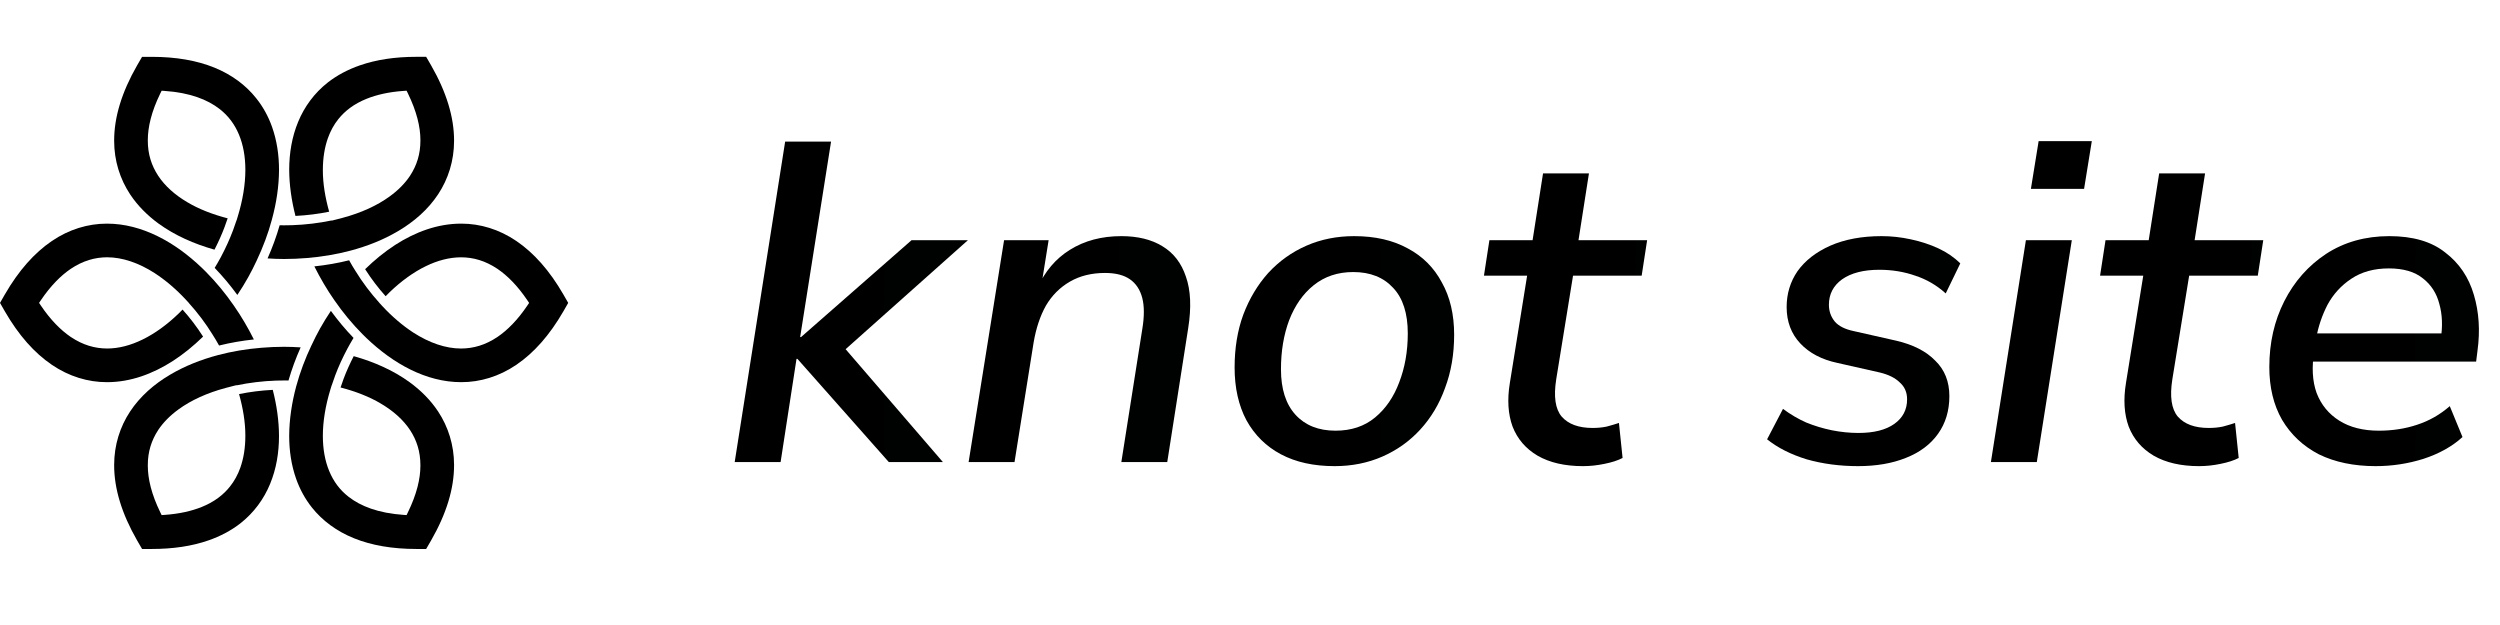
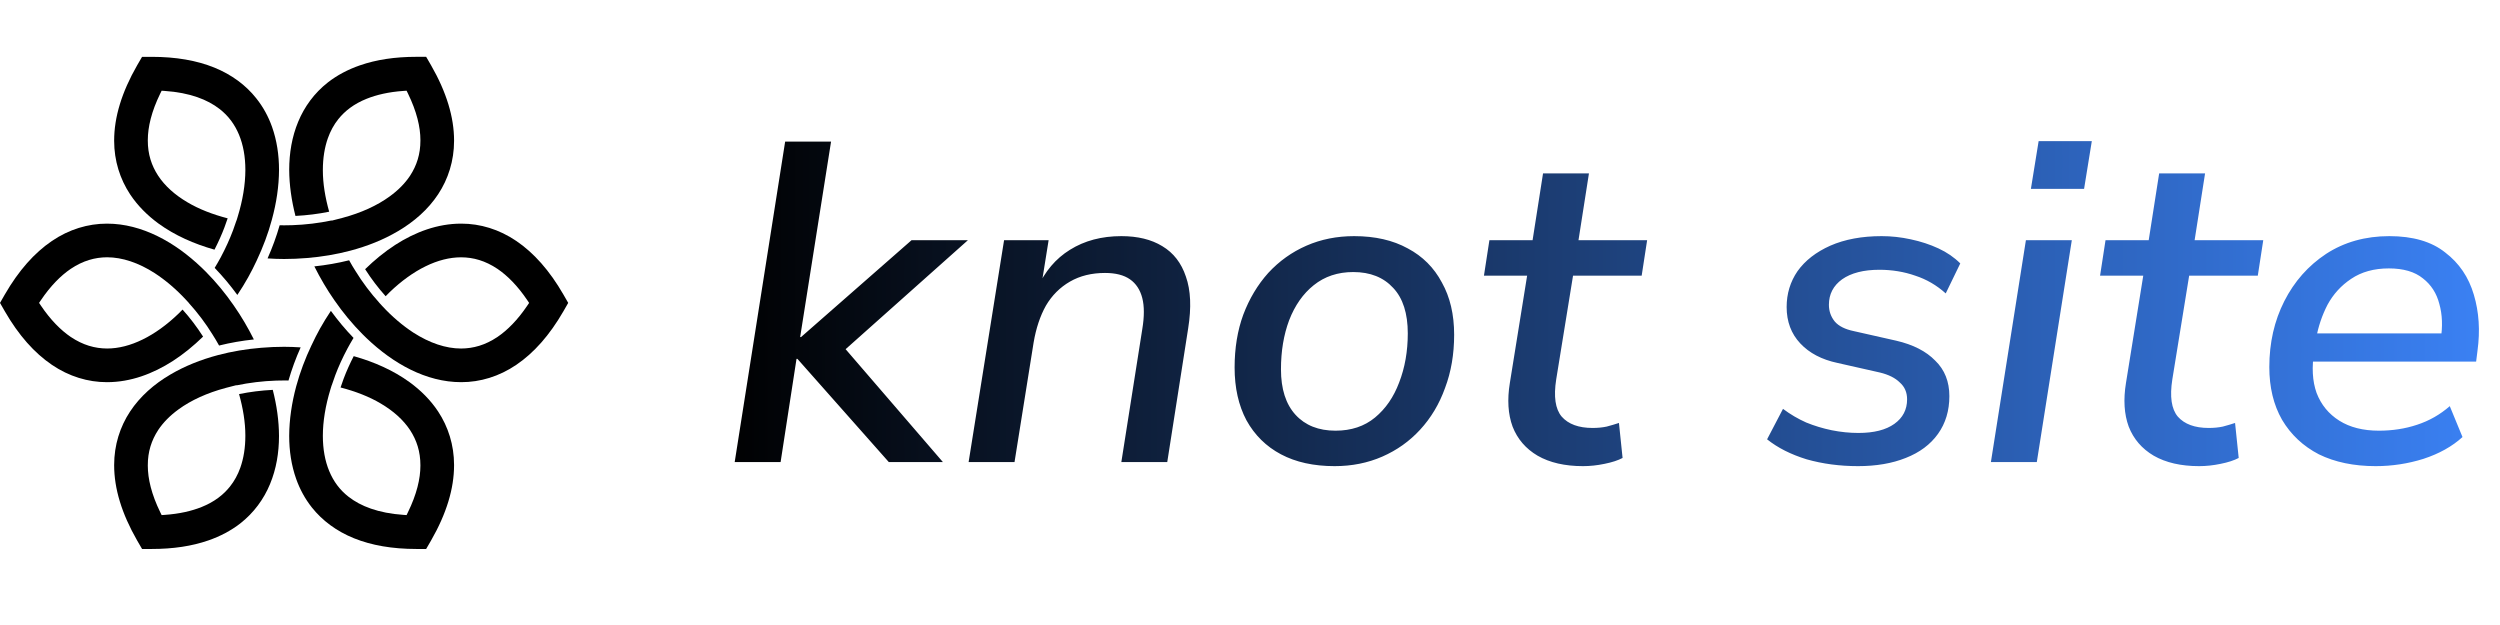
<svg xmlns="http://www.w3.org/2000/svg" width="132" height="33" viewBox="0 0 132 33">
  <defs>
    <clipPath id="e0">
      <rect width="30.002" height="25.986" rx="0" />
    </clipPath>
    <linearGradient id="e1" gradientUnits="userSpaceOnUse" x1="94" y1="16" x2="3.2640682423590306e-7" y2="16">
      <stop offset="0" stop-color="rgb(59,130,246)" stop-opacity="1" />
      <stop offset="1" stop-color="rgb(0,0,0)" stop-opacity="1" />
    </linearGradient>
    <clipPath id="e2">
+       <path d="M0.033 0 L0.144 0.705 L0.245 0.705 L0.177 0.275 L0.179 0.275 L0.422 0.488 L0.546 0.488 L0.252 0.226 L0.254 0.275 L0.491 0 L0.372 0 L0.171 0.227 L0.169 0.227 L0.134 0 L0.033 0 Z" transform="translate(0 24.396) rotate(0) scale(24 -24)" />
+       <path d="M0.032 0 L0.11 0.488 L0.208 0.488 L0.191 0.382 L0.183 0.382 Q0.208 0.438 0.255 0.467 Q0.303 0.497 0.368 0.497 Q0.422 0.497 0.458 0.475 Q0.495 0.453 0.51 0.408 Q0.526 0.363 0.515 0.294 L0.469 0 L0.368 0 L0.414 0.292 Q0.421 0.334 0.414 0.361 Q0.407 0.388 0.387 0.402 Q0.367 0.416 0.332 0.416 Q0.288 0.416 0.255 0.397 Q0.222 0.378 0.202 0.344 Q0.183 0.31 0.175 0.263 L0.133 0 L0.032 0 Z" transform="translate(12.375 24.396) rotate(0) scale(24 -24)" />
+       <path d="M0.261 -0.009 Q0.192 -0.009 0.143 0.017 Q0.094 0.043 0.067 0.092 Q0.041 0.141 0.041 0.208 Q0.041 0.272 0.06 0.324 Q0.08 0.377 0.115 0.416 Q0.151 0.455 0.199 0.476 Q0.247 0.497 0.304 0.497 Q0.373 0.497 0.422 0.47 Q0.471 0.444 0.497 0.395 Q0.524 0.347 0.524 0.28 Q0.524 0.216 0.504 0.163 Q0.485 0.11 0.449 0.071 Q0.414 0.033 0.366 0.012 Q0.318 -0.009 0.261 -0.009 Z M0.263 0.069 Q0.315 0.069 0.35 0.098 Q0.385 0.127 0.403 0.175 Q0.422 0.224 0.422 0.283 Q0.422 0.349 0.39 0.383 Q0.358 0.418 0.302 0.418 Q0.251 0.418 0.215 0.389 Q0.18 0.361 0.161 0.312 Q0.143 0.264 0.143 0.204 Q0.143 0.139 0.175 0.104 Q0.207 0.069 0.263 0.069 Z" transform="translate(26.20312 24.396) rotate(0) scale(24 -24)" />
+       <path d="M0.247 -0.009 Q0.187 -0.009 0.147 0.014 Q0.108 0.037 0.092 0.078 Q0.077 0.119 0.086 0.174 L0.124 0.41 L0.029 0.41 L0.041 0.488 L0.136 0.488 L0.159 0.635 L0.26 0.635 L0.237 0.488 L0.388 0.488 L0.376 0.41 L0.225 0.41 L0.188 0.182 Q0.179 0.125 0.2 0.1 Q0.222 0.075 0.268 0.075 Q0.285 0.075 0.299 0.078 Q0.314 0.082 0.326 0.086 L0.334 0.009 Q0.319 0.001 0.294 -0.004 Q0.27 -0.009 0.247 -0.009 Z" transform="translate(39.65625 24.396) rotate(0) scale(24 -24)" />
+       <path d="" transform="translate(48.42188 24.396) rotate(0) scale(24 -24)" />
+       <path d="M0.224 -0.009 Q0.164 -0.009 0.111 0.006 Q0.059 0.022 0.024 0.05 L0.059 0.117 Q0.083 0.099 0.11 0.087 Q0.137 0.076 0.166 0.07 Q0.196 0.064 0.225 0.064 Q0.276 0.064 0.304 0.084 Q0.332 0.104 0.332 0.138 Q0.332 0.161 0.316 0.175 Q0.301 0.19 0.272 0.197 L0.179 0.218 Q0.127 0.229 0.097 0.261 Q0.067 0.293 0.067 0.341 Q0.067 0.385 0.091 0.42 Q0.116 0.455 0.163 0.476 Q0.211 0.497 0.276 0.497 Q0.308 0.497 0.34 0.49 Q0.373 0.483 0.401 0.47 Q0.429 0.457 0.449 0.437 L0.417 0.371 Q0.387 0.398 0.35 0.41 Q0.313 0.423 0.271 0.423 Q0.219 0.423 0.189 0.402 Q0.16 0.381 0.16 0.346 Q0.16 0.325 0.173 0.309 Q0.186 0.294 0.215 0.288 L0.308 0.267 Q0.364 0.254 0.394 0.223 Q0.425 0.193 0.425 0.145 Q0.425 0.097 0.4 0.062 Q0.375 0.027 0.329 0.009 Q0.284 -0.009 0.224 -0.009 Z" transform="translate(54.72656 24.396) rotate(0) scale(24 -24)" />
+       <path d="M0.12 0.601 L0.137 0.706 L0.254 0.706 L0.237 0.601 L0.12 0.601 Z M0.032 0 L0.109 0.488 L0.21 0.488 L0.133 0 L0.032 0 Z" transform="translate(66.35156 24.396) rotate(0) scale(24 -24)" />
+       <path d="M0.247 -0.009 Q0.187 -0.009 0.147 0.014 Q0.108 0.037 0.092 0.078 Q0.077 0.119 0.086 0.174 L0.124 0.41 L0.029 0.41 L0.041 0.488 L0.136 0.488 L0.159 0.635 L0.26 0.635 L0.237 0.488 L0.388 0.488 L0.376 0.41 L0.225 0.41 L0.188 0.182 Q0.179 0.125 0.2 0.1 Q0.222 0.075 0.268 0.075 Q0.285 0.075 0.299 0.078 Q0.314 0.082 0.326 0.086 L0.334 0.009 Q0.319 0.001 0.294 -0.004 Q0.27 -0.009 0.247 -0.009 Z" transform="translate(72.1875 24.396) rotate(0) scale(24 -24)" />
+       <path d="M0.275 -0.009 Q0.203 -0.009 0.15 0.017 Q0.098 0.044 0.069 0.093 Q0.041 0.142 0.041 0.209 Q0.041 0.289 0.074 0.354 Q0.107 0.419 0.166 0.458 Q0.226 0.497 0.305 0.497 Q0.383 0.497 0.428 0.461 Q0.474 0.426 0.491 0.368 Q0.508 0.311 0.499 0.245 L0.496 0.221 L0.121 0.221 L0.129 0.283 L0.436 0.283 L0.418 0.269 Q0.425 0.313 0.415 0.348 Q0.406 0.383 0.379 0.404 Q0.352 0.426 0.304 0.426 Q0.255 0.426 0.221 0.403 Q0.188 0.381 0.169 0.346 Q0.151 0.311 0.144 0.272 L0.14 0.245 Q0.131 0.191 0.145 0.152 Q0.16 0.113 0.195 0.091 Q0.23 0.069 0.282 0.069 Q0.327 0.069 0.366 0.082 Q0.406 0.095 0.438 0.123 L0.466 0.055 Q0.432 0.024 0.38 0.007 Q0.329 -0.009 0.275 -0.009 Z" transform="translate(80.83594 24.396) rotate(0) scale(24 -24)" />
+     </clipPath>
+     <clipPath id="e3">
      <rect width="132" height="33" rx="0" />
    </clipPath>
  </defs>
  <g opacity="1">
-     <g clip-path="url(#e2)">
+     <g clip-path="url(#e3)">
      <g transform="matrix(1 0 0 1 0 3)" opacity="1">
        <g clip-path="url(#e0)">
          <g transform="matrix(1 0 0 1 15.26953 13.4137)" opacity="1">
            <g fill="rgb(0,0,0)" opacity="1">
              <path d="M6.356 3.765 C5.5 3.144 4.492 2.697 3.407 2.391 C3.207 2.78 3.026 3.179 2.875 3.581 L2.875 3.581 C2.816 3.735 2.763 3.89 2.712 4.045 C3.501 4.25 4.232 4.531 4.841 4.896 C4.841 4.896 4.84 4.895 4.84 4.895 L4.842 4.896 C4.842 4.896 4.841 4.896 4.841 4.896 C5.505 5.287 6.029 5.76 6.381 6.293 L6.381 6.293 L6.382 6.294 C6.731 6.829 6.929 7.431 6.928 8.154 L6.928 8.153 L6.928 8.174 C6.928 8.865 6.734 9.683 6.268 10.638 L6.198 10.783 L6.037 10.772 C5.365 10.726 4.795 10.609 4.317 10.443 C3.84 10.278 3.458 10.066 3.141 9.82 L3.14 9.82 C2.667 9.453 2.338 9 2.115 8.464 C1.89 7.925 1.777 7.296 1.777 6.601 C1.777 5.832 1.917 4.995 2.178 4.142 C2.178 4.141 2.178 4.141 2.178 4.141 L2.244 3.927 L2.247 3.928 C2.303 3.755 2.363 3.583 2.428 3.412 C2.428 3.412 2.427 3.412 2.427 3.412 L2.428 3.411 C2.428 3.411 2.428 3.412 2.427 3.412 C2.608 2.931 2.827 2.456 3.072 1.997 L3.072 1.996 C3.176 1.803 3.285 1.615 3.397 1.428 C2.969 0.984 2.569 0.506 2.201 0 C1.999 0.304 1.805 0.614 1.628 0.933 C1.468 1.221 1.317 1.517 1.181 1.812 L1.179 1.814 C0.843 2.52 0.57 3.247 0.371 3.98 C0.135 4.857 0.004 5.739 0 6.602 C0 7.387 0.113 8.156 0.37 8.878 C0.561 9.415 0.838 9.929 1.2 10.384 C1.748 11.072 2.498 11.634 3.421 12.007 C4.345 12.38 5.442 12.572 6.719 12.572 L7.231 12.572 L7.489 12.128 C8.308 10.703 8.705 9.38 8.705 8.154 L8.705 8.135 C8.705 7.081 8.393 6.116 7.865 5.316 C7.466 4.712 6.95 4.198 6.356 3.765 Z" fill-rule="nonzero" />
            </g>
          </g>
          <g transform="matrix(1 0 0 1 14.12695 0)" opacity="1">
            <g fill="rgb(0,0,0)" opacity="1">
              <path d="M0.874 10.675 C1.276 10.675 1.679 10.657 2.084 10.623 C2.863 10.56 3.631 10.431 4.369 10.236 C5.272 9.996 6.123 9.658 6.883 9.208 L6.884 9.208 C7.735 8.708 8.476 8.062 9.008 7.256 C9.536 6.457 9.848 5.492 9.848 4.437 L9.848 4.419 L9.848 4.418 C9.848 3.193 9.451 1.869 8.632 0.444 L8.374 0 L7.862 0 C6.725 0 5.738 0.151 4.881 0.449 L4.88 0.449 C4.238 0.671 3.672 0.974 3.19 1.348 C2.469 1.911 1.945 2.636 1.618 3.427 L1.618 3.427 C1.286 4.224 1.144 5.086 1.143 5.97 C1.147 6.772 1.265 7.589 1.473 8.401 C2.083 8.37 2.681 8.295 3.253 8.178 C3.042 7.426 2.92 6.685 2.92 6 L2.92 5.968 C2.921 5.352 3.01 4.788 3.186 4.293 C3.318 3.921 3.5 3.587 3.735 3.292 L3.736 3.291 C4.087 2.854 4.563 2.483 5.232 2.215 C5.754 2.006 6.396 1.854 7.18 1.8 L7.341 1.789 L7.412 1.934 C7.877 2.889 8.071 3.707 8.071 4.398 L8.071 4.418 C8.073 5.141 7.874 5.742 7.525 6.278 L7.525 6.278 L7.524 6.28 C7.258 6.679 6.899 7.044 6.454 7.367 C6.454 7.367 6.455 7.367 6.455 7.366 L6.454 7.367 L6.454 7.367 C5.788 7.855 4.929 8.244 3.962 8.502 L3.961 8.502 L3.96 8.503 C3.843 8.533 3.727 8.563 3.61 8.593 L3.389 8.65 L3.386 8.639 C2.715 8.779 2.011 8.866 1.296 8.89 L1.294 8.89 C1.155 8.894 1.017 8.897 0.874 8.897 C0.797 8.897 0.717 8.894 0.639 8.893 C0.47 9.486 0.254 10.072 0 10.644 C0.29 10.663 0.581 10.675 0.874 10.675 Z" fill-rule="nonzero" />
            </g>
          </g>
          <g transform="matrix(1 0 0 1 16.59751 8.808037)" opacity="1">
            <g fill="rgb(0,0,0)" opacity="1">
              <path d="M10.666 0.917 C9.755 0.297 8.75 0 7.767 0 L7.75 0 L7.748 0 C6.513 -0 5.331 0.439 4.269 1.123 C3.709 1.485 3.18 1.919 2.681 2.405 C3.008 2.918 3.374 3.398 3.765 3.833 C3.837 3.759 3.909 3.682 3.982 3.613 C3.982 3.614 3.981 3.614 3.981 3.615 L3.983 3.613 L3.982 3.613 L3.982 3.613 C4.588 3.032 5.229 2.567 5.872 2.253 L5.872 2.253 L5.872 2.253 L5.872 2.253 C6.511 1.939 7.145 1.778 7.748 1.778 L7.749 1.778 C8.392 1.78 9.025 1.956 9.67 2.389 L9.672 2.39 C10.194 2.745 10.733 3.283 11.25 4.052 L11.34 4.186 L11.25 4.319 C10.733 5.088 10.194 5.626 9.672 5.981 L9.672 5.981 L9.67 5.982 C9.025 6.416 8.392 6.591 7.749 6.594 L7.748 6.594 C6.945 6.594 6.084 6.304 5.231 5.755 L5.23 5.755 C4.664 5.386 4.101 4.908 3.582 4.346 C3.581 4.346 3.581 4.345 3.581 4.345 C3.581 4.345 3.58 4.345 3.58 4.344 L3.43 4.182 L3.432 4.18 C2.972 3.671 2.545 3.107 2.171 2.499 C2.171 2.499 2.17 2.498 2.17 2.498 C2.17 2.497 2.169 2.496 2.169 2.495 C2.057 2.322 1.954 2.146 1.855 1.967 L1.854 1.965 L1.852 1.963 C1.848 1.955 1.842 1.944 1.837 1.935 C1.238 2.084 0.623 2.191 0 2.257 C0.311 2.877 0.664 3.48 1.061 4.049 L1.062 4.05 C1.505 4.692 2 5.29 2.538 5.832 C2.609 5.903 2.679 5.973 2.752 6.042 C3.466 6.724 4.248 7.299 5.086 7.711 C5.924 8.123 6.825 8.37 7.748 8.37 L7.766 8.37 C8.749 8.37 9.754 8.074 10.666 7.453 C11.588 6.828 12.418 5.896 13.149 4.63 L13.404 4.185 L13.149 3.741 C12.419 2.475 11.588 1.543 10.666 0.917 Z" fill-rule="nonzero" />
            </g>
          </g>
          <g transform="matrix(1 0 0 1 6.027344 15.31085)" opacity="1">
            <g fill="rgb(0,0,0)" opacity="1">
              <path d="M8.974 0 C8.572 0 8.169 0.018 7.764 0.052 C6.985 0.115 6.217 0.244 5.479 0.439 C4.576 0.679 3.725 1.018 2.965 1.467 L2.964 1.467 C2.113 1.967 1.372 2.613 0.84 3.419 C0.312 4.218 0 5.183 0 6.238 L0 6.254 L0 6.255 L0 6.256 C0 7.482 0.397 8.806 1.216 10.231 L1.474 10.675 L1.986 10.675 C3.123 10.675 4.11 10.523 4.967 10.226 L4.968 10.226 C5.61 10.004 6.177 9.7 6.658 9.327 C7.379 8.764 7.903 8.039 8.23 7.248 L8.23 7.247 C8.562 6.451 8.704 5.589 8.704 4.705 C8.701 3.903 8.583 3.086 8.375 2.274 C7.765 2.304 7.166 2.38 6.595 2.497 C6.806 3.249 6.927 3.989 6.927 4.675 L6.927 4.705 L6.927 4.705 C6.927 5.322 6.838 5.886 6.662 6.382 C6.53 6.755 6.347 7.088 6.112 7.383 L6.111 7.384 C5.761 7.821 5.285 8.192 4.616 8.46 C4.094 8.669 3.452 8.821 2.668 8.875 L2.507 8.886 L2.436 8.741 C1.97 7.786 1.777 6.968 1.777 6.277 L1.777 6.255 L1.777 6.257 C1.775 5.534 1.974 4.933 2.323 4.398 L2.324 4.395 C2.59 3.996 2.949 3.631 3.394 3.308 C3.393 3.309 3.393 3.308 3.393 3.309 L3.394 3.308 L3.394 3.308 C4.059 2.82 4.919 2.431 5.886 2.173 L5.888 2.172 C6.004 2.142 6.121 2.112 6.237 2.082 L6.459 2.025 L6.462 2.036 C7.132 1.896 7.837 1.809 8.552 1.785 L8.554 1.785 C8.693 1.781 8.83 1.778 8.974 1.778 C9.051 1.778 9.128 1.779 9.205 1.78 C9.376 1.188 9.591 0.603 9.847 0.031 C9.557 0.013 9.266 0 8.974 0 Z" fill-rule="nonzero" />
            </g>
          </g>
          <g transform="matrix(1 0 0 1 6.027344 0.0009765625)" opacity="1">
            <g fill="rgb(0,0,0)" opacity="1">
              <path d="M2.348 8.807 C3.204 9.427 4.212 9.875 5.297 10.181 C5.498 9.791 5.678 9.392 5.829 8.991 L5.829 8.99 C5.888 8.836 5.942 8.681 5.993 8.527 C5.203 8.322 4.472 8.04 3.863 7.676 C3.864 7.676 3.864 7.676 3.864 7.676 L3.863 7.675 C3.863 7.676 3.863 7.676 3.863 7.676 C3.199 7.285 2.675 6.812 2.324 6.278 L2.323 6.277 C1.973 5.742 1.775 5.14 1.777 4.418 L1.777 4.419 L1.777 4.398 C1.777 3.706 1.97 2.888 2.436 1.933 L2.507 1.789 L2.668 1.8 C3.34 1.846 3.909 1.962 4.387 2.128 C4.864 2.293 5.247 2.506 5.564 2.751 L5.565 2.752 C6.037 3.118 6.367 3.572 6.59 4.107 C6.815 4.646 6.928 5.275 6.928 5.97 C6.927 6.74 6.788 7.577 6.526 8.43 C6.526 8.43 6.526 8.43 6.526 8.431 L6.526 8.431 L6.461 8.645 L6.457 8.644 C6.401 8.816 6.342 8.989 6.277 9.16 C6.277 9.16 6.277 9.16 6.277 9.16 L6.277 9.16 C6.277 9.16 6.277 9.16 6.277 9.16 C6.096 9.641 5.878 10.116 5.633 10.575 L5.636 10.57 L5.633 10.576 C5.529 10.769 5.42 10.957 5.307 11.144 C5.736 11.588 6.135 12.066 6.504 12.572 C6.706 12.268 6.9 11.958 7.077 11.639 C7.236 11.351 7.388 11.055 7.524 10.761 L7.525 10.759 C7.858 10.052 8.135 9.321 8.33 8.589 L8.33 8.587 C8.569 7.715 8.701 6.829 8.705 5.97 C8.705 5.185 8.591 4.416 8.335 3.694 C8.144 3.157 7.867 2.643 7.502 2.189 L7.502 2.188 L7.501 2.187 C6.957 1.5 6.206 0.938 5.283 0.565 C4.359 0.192 3.263 0 1.986 0 L1.474 0 L1.216 0.444 C0.397 1.869 0 3.193 0 4.418 L0 4.42 L0 4.421 L0 4.437 C0 5.491 0.312 6.456 0.84 7.256 C1.239 7.86 1.755 8.373 2.348 8.807 Z" fill-rule="nonzero" />
            </g>
          </g>
          <g transform="matrix(1 0 0 1 0 8.808472)" opacity="1">
            <g fill="rgb(0,0,0)" opacity="1">
              <path d="M10.723 5.964 C10.395 5.451 10.03 4.971 9.639 4.537 C9.566 4.61 9.494 4.688 9.421 4.756 C9.422 4.756 9.422 4.756 9.423 4.755 L9.421 4.757 C9.421 4.757 9.421 4.757 9.421 4.756 C8.817 5.338 8.175 5.803 7.531 6.117 C6.892 6.431 6.259 6.593 5.656 6.593 L5.655 6.593 C5.012 6.59 4.379 6.414 3.734 5.981 L3.732 5.98 C3.21 5.625 2.671 5.087 2.153 4.318 L2.063 4.184 L2.153 4.051 C2.671 3.282 3.21 2.744 3.732 2.389 L3.732 2.389 L3.734 2.388 C4.379 1.955 5.012 1.779 5.655 1.776 L5.656 1.776 C6.459 1.777 7.32 2.067 8.172 2.615 L8.172 2.615 L8.172 2.615 L8.173 2.616 C8.74 2.985 9.302 3.463 9.822 4.024 C9.822 4.025 9.822 4.025 9.823 4.025 C9.823 4.026 9.823 4.026 9.824 4.026 L9.973 4.188 L9.971 4.191 C10.431 4.699 10.859 5.263 11.233 5.871 C11.233 5.872 11.233 5.872 11.233 5.873 C11.234 5.874 11.235 5.875 11.235 5.876 C11.347 6.049 11.45 6.225 11.549 6.404 L11.55 6.406 L11.551 6.407 C11.556 6.416 11.562 6.427 11.567 6.436 C12.165 6.287 12.78 6.18 13.404 6.114 C13.093 5.493 12.74 4.89 12.343 4.322 L12.342 4.321 C11.899 3.678 11.404 3.08 10.866 2.538 C10.794 2.467 10.725 2.397 10.652 2.328 C9.937 1.646 9.156 1.071 8.317 0.66 C7.479 0.248 6.579 0 5.656 0 L5.655 0 L5.638 0 C4.654 0 3.649 0.297 2.738 0.917 C1.816 1.543 0.986 2.475 0.255 3.741 L0.255 3.74 L0 4.185 L0.255 4.629 C0.985 5.895 1.816 6.827 2.738 7.453 C3.649 8.073 4.654 8.37 5.638 8.37 L5.656 8.37 C6.891 8.37 8.069 7.932 9.135 7.246 C9.694 6.884 10.224 6.45 10.723 5.964 Z" fill-rule="nonzero" />
            </g>
          </g>
        </g>
      </g>
      <g transform="matrix(1 0 0 1 38 0)" opacity="1">
-         <g fill="url(#e1)" opacity="1">
-           <path d="M0.033 0 L0.144 0.705 L0.245 0.705 L0.177 0.275 L0.179 0.275 L0.422 0.488 L0.546 0.488 L0.252 0.226 L0.254 0.275 L0.491 0 L0.372 0 L0.171 0.227 L0.169 0.227 L0.134 0 L0.033 0 Z" transform="translate(0 24.396) rotate(0) scale(24 -24)" />
-           <path d="M0.032 0 L0.11 0.488 L0.208 0.488 L0.191 0.382 L0.183 0.382 Q0.208 0.438 0.255 0.467 Q0.303 0.497 0.368 0.497 Q0.422 0.497 0.458 0.475 Q0.495 0.453 0.51 0.408 Q0.526 0.363 0.515 0.294 L0.469 0 L0.368 0 L0.414 0.292 Q0.421 0.334 0.414 0.361 Q0.407 0.388 0.387 0.402 Q0.367 0.416 0.332 0.416 Q0.288 0.416 0.255 0.397 Q0.222 0.378 0.202 0.344 Q0.183 0.31 0.175 0.263 L0.133 0 L0.032 0 Z" transform="translate(12.375 24.396) rotate(0) scale(24 -24)" />
-           <path d="M0.261 -0.009 Q0.192 -0.009 0.143 0.017 Q0.094 0.043 0.067 0.092 Q0.041 0.141 0.041 0.208 Q0.041 0.272 0.06 0.324 Q0.08 0.377 0.115 0.416 Q0.151 0.455 0.199 0.476 Q0.247 0.497 0.304 0.497 Q0.373 0.497 0.422 0.47 Q0.471 0.444 0.497 0.395 Q0.524 0.347 0.524 0.28 Q0.524 0.216 0.504 0.163 Q0.485 0.11 0.449 0.071 Q0.414 0.033 0.366 0.012 Q0.318 -0.009 0.261 -0.009 Z M0.263 0.069 Q0.315 0.069 0.35 0.098 Q0.385 0.127 0.403 0.175 Q0.422 0.224 0.422 0.283 Q0.422 0.349 0.39 0.383 Q0.358 0.418 0.302 0.418 Q0.251 0.418 0.215 0.389 Q0.18 0.361 0.161 0.312 Q0.143 0.264 0.143 0.204 Q0.143 0.139 0.175 0.104 Q0.207 0.069 0.263 0.069 Z" transform="translate(26.20312 24.396) rotate(0) scale(24 -24)" />
-           <path d="M0.247 -0.009 Q0.187 -0.009 0.147 0.014 Q0.108 0.037 0.092 0.078 Q0.077 0.119 0.086 0.174 L0.124 0.41 L0.029 0.41 L0.041 0.488 L0.136 0.488 L0.159 0.635 L0.26 0.635 L0.237 0.488 L0.388 0.488 L0.376 0.41 L0.225 0.41 L0.188 0.182 Q0.179 0.125 0.2 0.1 Q0.222 0.075 0.268 0.075 Q0.285 0.075 0.299 0.078 Q0.314 0.082 0.326 0.086 L0.334 0.009 Q0.319 0.001 0.294 -0.004 Q0.27 -0.009 0.247 -0.009 Z" transform="translate(39.65625 24.396) rotate(0) scale(24 -24)" />
-           <path d="" transform="translate(48.42188 24.396) rotate(0) scale(24 -24)" />
-           <path d="M0.224 -0.009 Q0.164 -0.009 0.111 0.006 Q0.059 0.022 0.024 0.05 L0.059 0.117 Q0.083 0.099 0.11 0.087 Q0.137 0.076 0.166 0.07 Q0.196 0.064 0.225 0.064 Q0.276 0.064 0.304 0.084 Q0.332 0.104 0.332 0.138 Q0.332 0.161 0.316 0.175 Q0.301 0.19 0.272 0.197 L0.179 0.218 Q0.127 0.229 0.097 0.261 Q0.067 0.293 0.067 0.341 Q0.067 0.385 0.091 0.42 Q0.116 0.455 0.163 0.476 Q0.211 0.497 0.276 0.497 Q0.308 0.497 0.34 0.49 Q0.373 0.483 0.401 0.47 Q0.429 0.457 0.449 0.437 L0.417 0.371 Q0.387 0.398 0.35 0.41 Q0.313 0.423 0.271 0.423 Q0.219 0.423 0.189 0.402 Q0.16 0.381 0.16 0.346 Q0.16 0.325 0.173 0.309 Q0.186 0.294 0.215 0.288 L0.308 0.267 Q0.364 0.254 0.394 0.223 Q0.425 0.193 0.425 0.145 Q0.425 0.097 0.4 0.062 Q0.375 0.027 0.329 0.009 Q0.284 -0.009 0.224 -0.009 Z" transform="translate(54.72656 24.396) rotate(0) scale(24 -24)" />
-           <path d="M0.12 0.601 L0.137 0.706 L0.254 0.706 L0.237 0.601 L0.12 0.601 Z M0.032 0 L0.109 0.488 L0.21 0.488 L0.133 0 L0.032 0 Z" transform="translate(66.35156 24.396) rotate(0) scale(24 -24)" />
-           <path d="M0.247 -0.009 Q0.187 -0.009 0.147 0.014 Q0.108 0.037 0.092 0.078 Q0.077 0.119 0.086 0.174 L0.124 0.41 L0.029 0.41 L0.041 0.488 L0.136 0.488 L0.159 0.635 L0.26 0.635 L0.237 0.488 L0.388 0.488 L0.376 0.41 L0.225 0.41 L0.188 0.182 Q0.179 0.125 0.2 0.1 Q0.222 0.075 0.268 0.075 Q0.285 0.075 0.299 0.078 Q0.314 0.082 0.326 0.086 L0.334 0.009 Q0.319 0.001 0.294 -0.004 Q0.27 -0.009 0.247 -0.009 Z" transform="translate(72.1875 24.396) rotate(0) scale(24 -24)" />
-           <path d="M0.275 -0.009 Q0.203 -0.009 0.15 0.017 Q0.098 0.044 0.069 0.093 Q0.041 0.142 0.041 0.209 Q0.041 0.289 0.074 0.354 Q0.107 0.419 0.166 0.458 Q0.226 0.497 0.305 0.497 Q0.383 0.497 0.428 0.461 Q0.474 0.426 0.491 0.368 Q0.508 0.311 0.499 0.245 L0.496 0.221 L0.121 0.221 L0.129 0.283 L0.436 0.283 L0.418 0.269 Q0.425 0.313 0.415 0.348 Q0.406 0.383 0.379 0.404 Q0.352 0.426 0.304 0.426 Q0.255 0.426 0.221 0.403 Q0.188 0.381 0.169 0.346 Q0.151 0.311 0.144 0.272 L0.14 0.245 Q0.131 0.191 0.145 0.152 Q0.16 0.113 0.195 0.091 Q0.23 0.069 0.282 0.069 Q0.327 0.069 0.366 0.082 Q0.406 0.095 0.438 0.123 L0.466 0.055 Q0.432 0.024 0.38 0.007 Q0.329 -0.009 0.275 -0.009 Z" transform="translate(80.83594 24.396) rotate(0) scale(24 -24)" />
-         </g>
+         <rect width="94" height="33" fill="url(#e1)" opacity="1" clip-path="url(#e2)" />
      </g>
    </g>
  </g>
</svg>
